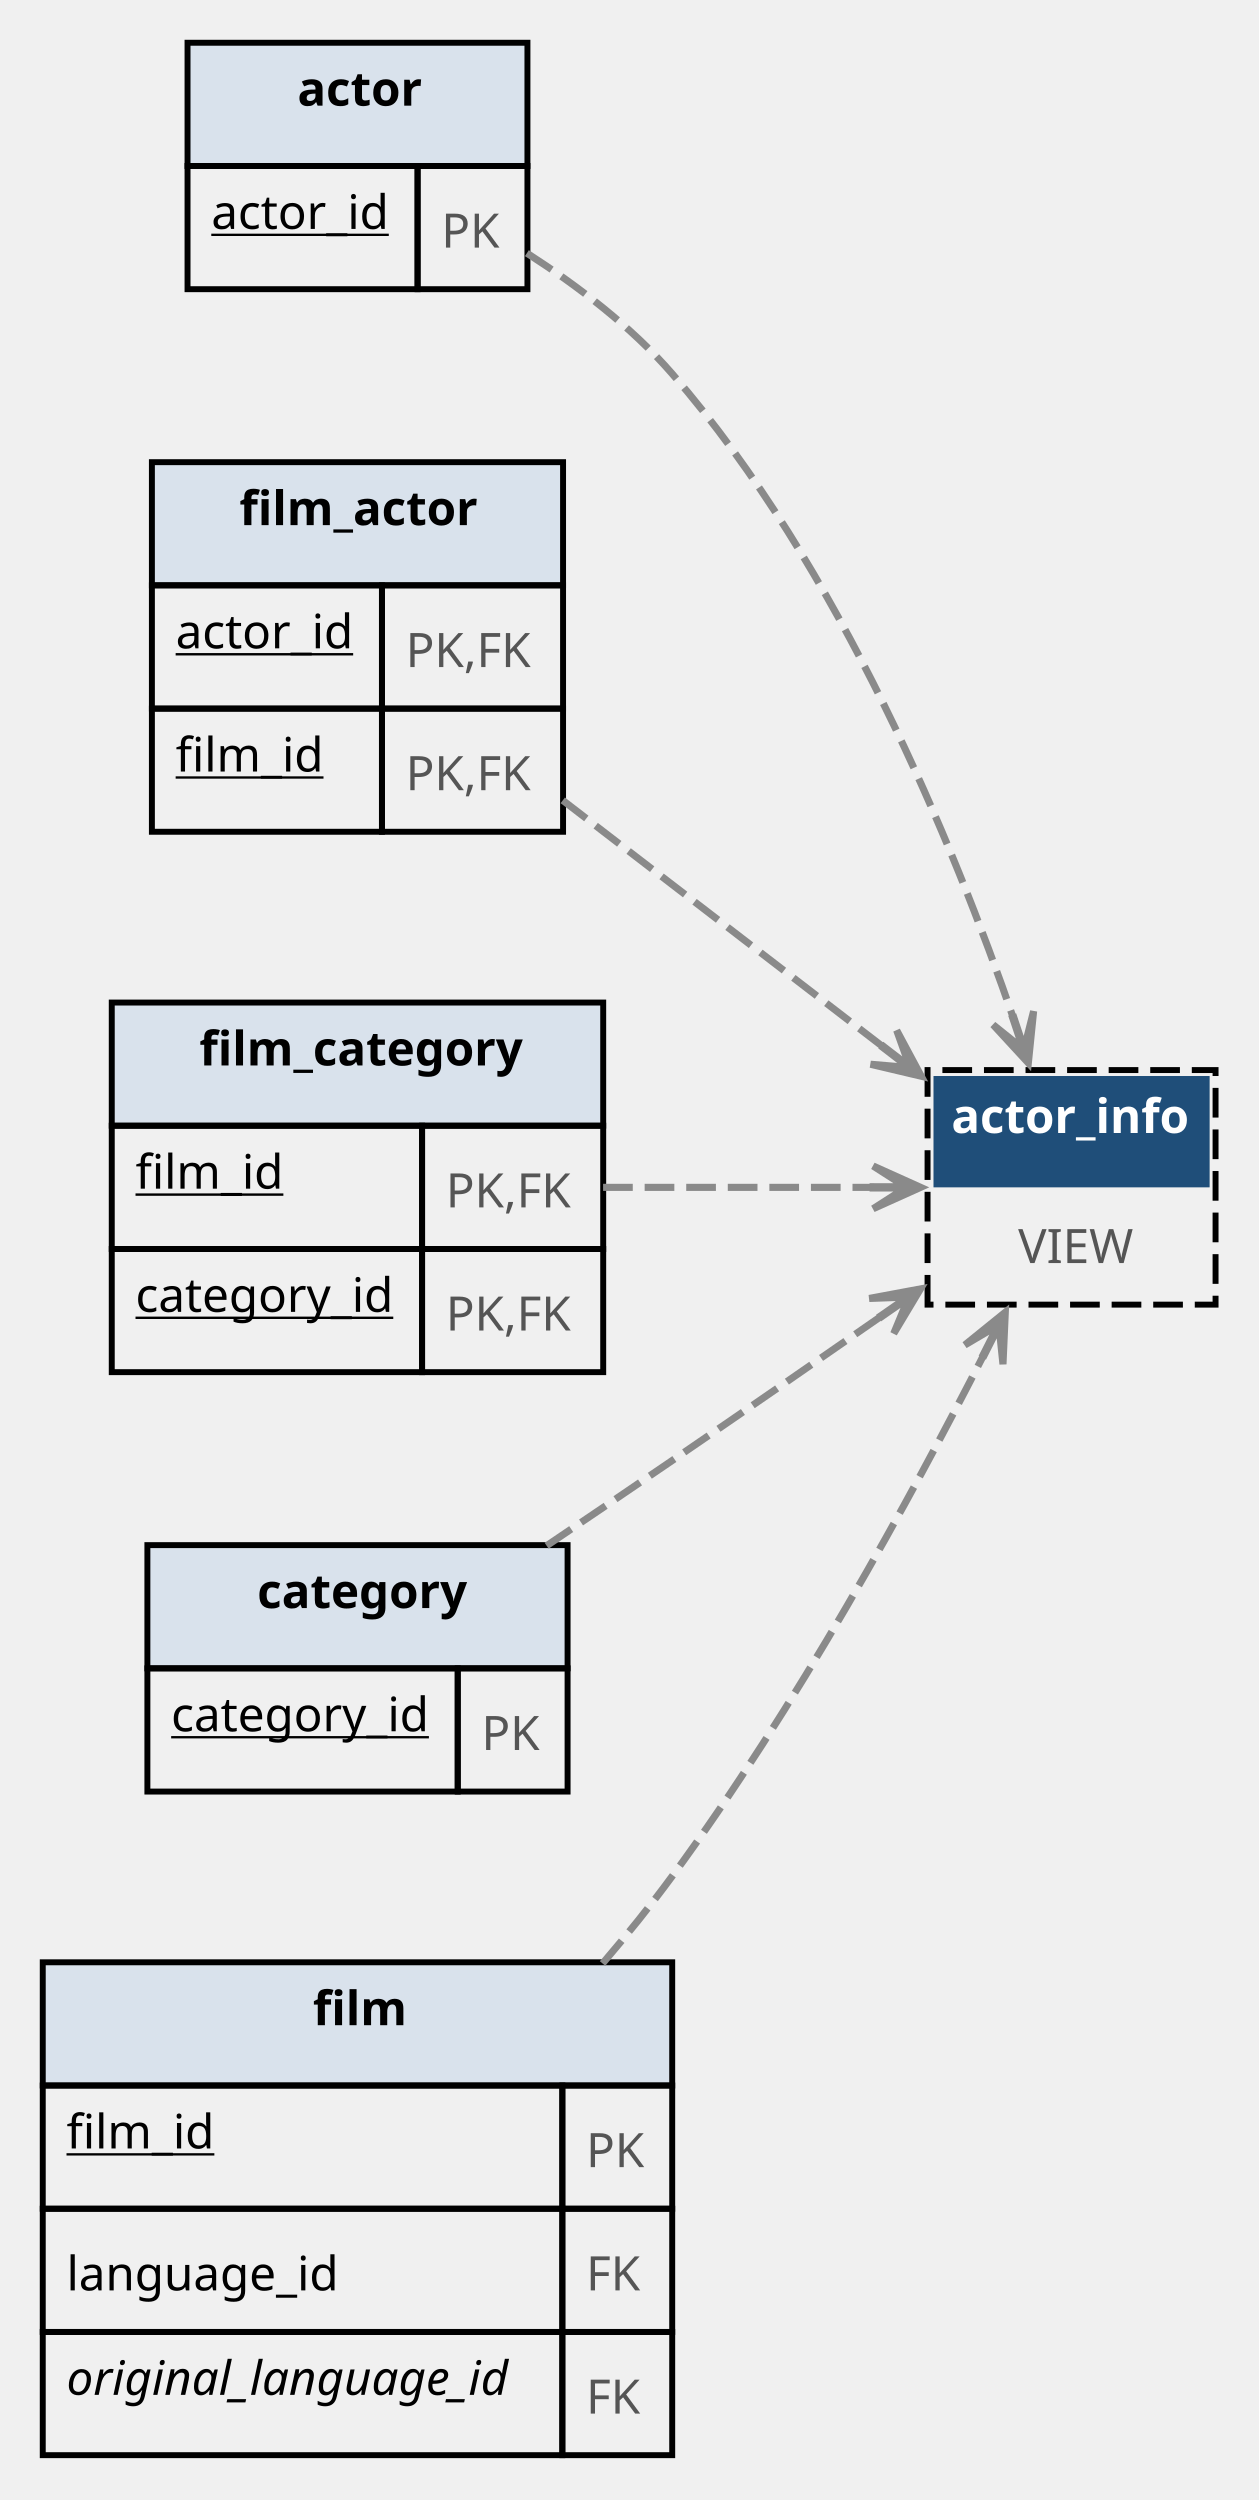
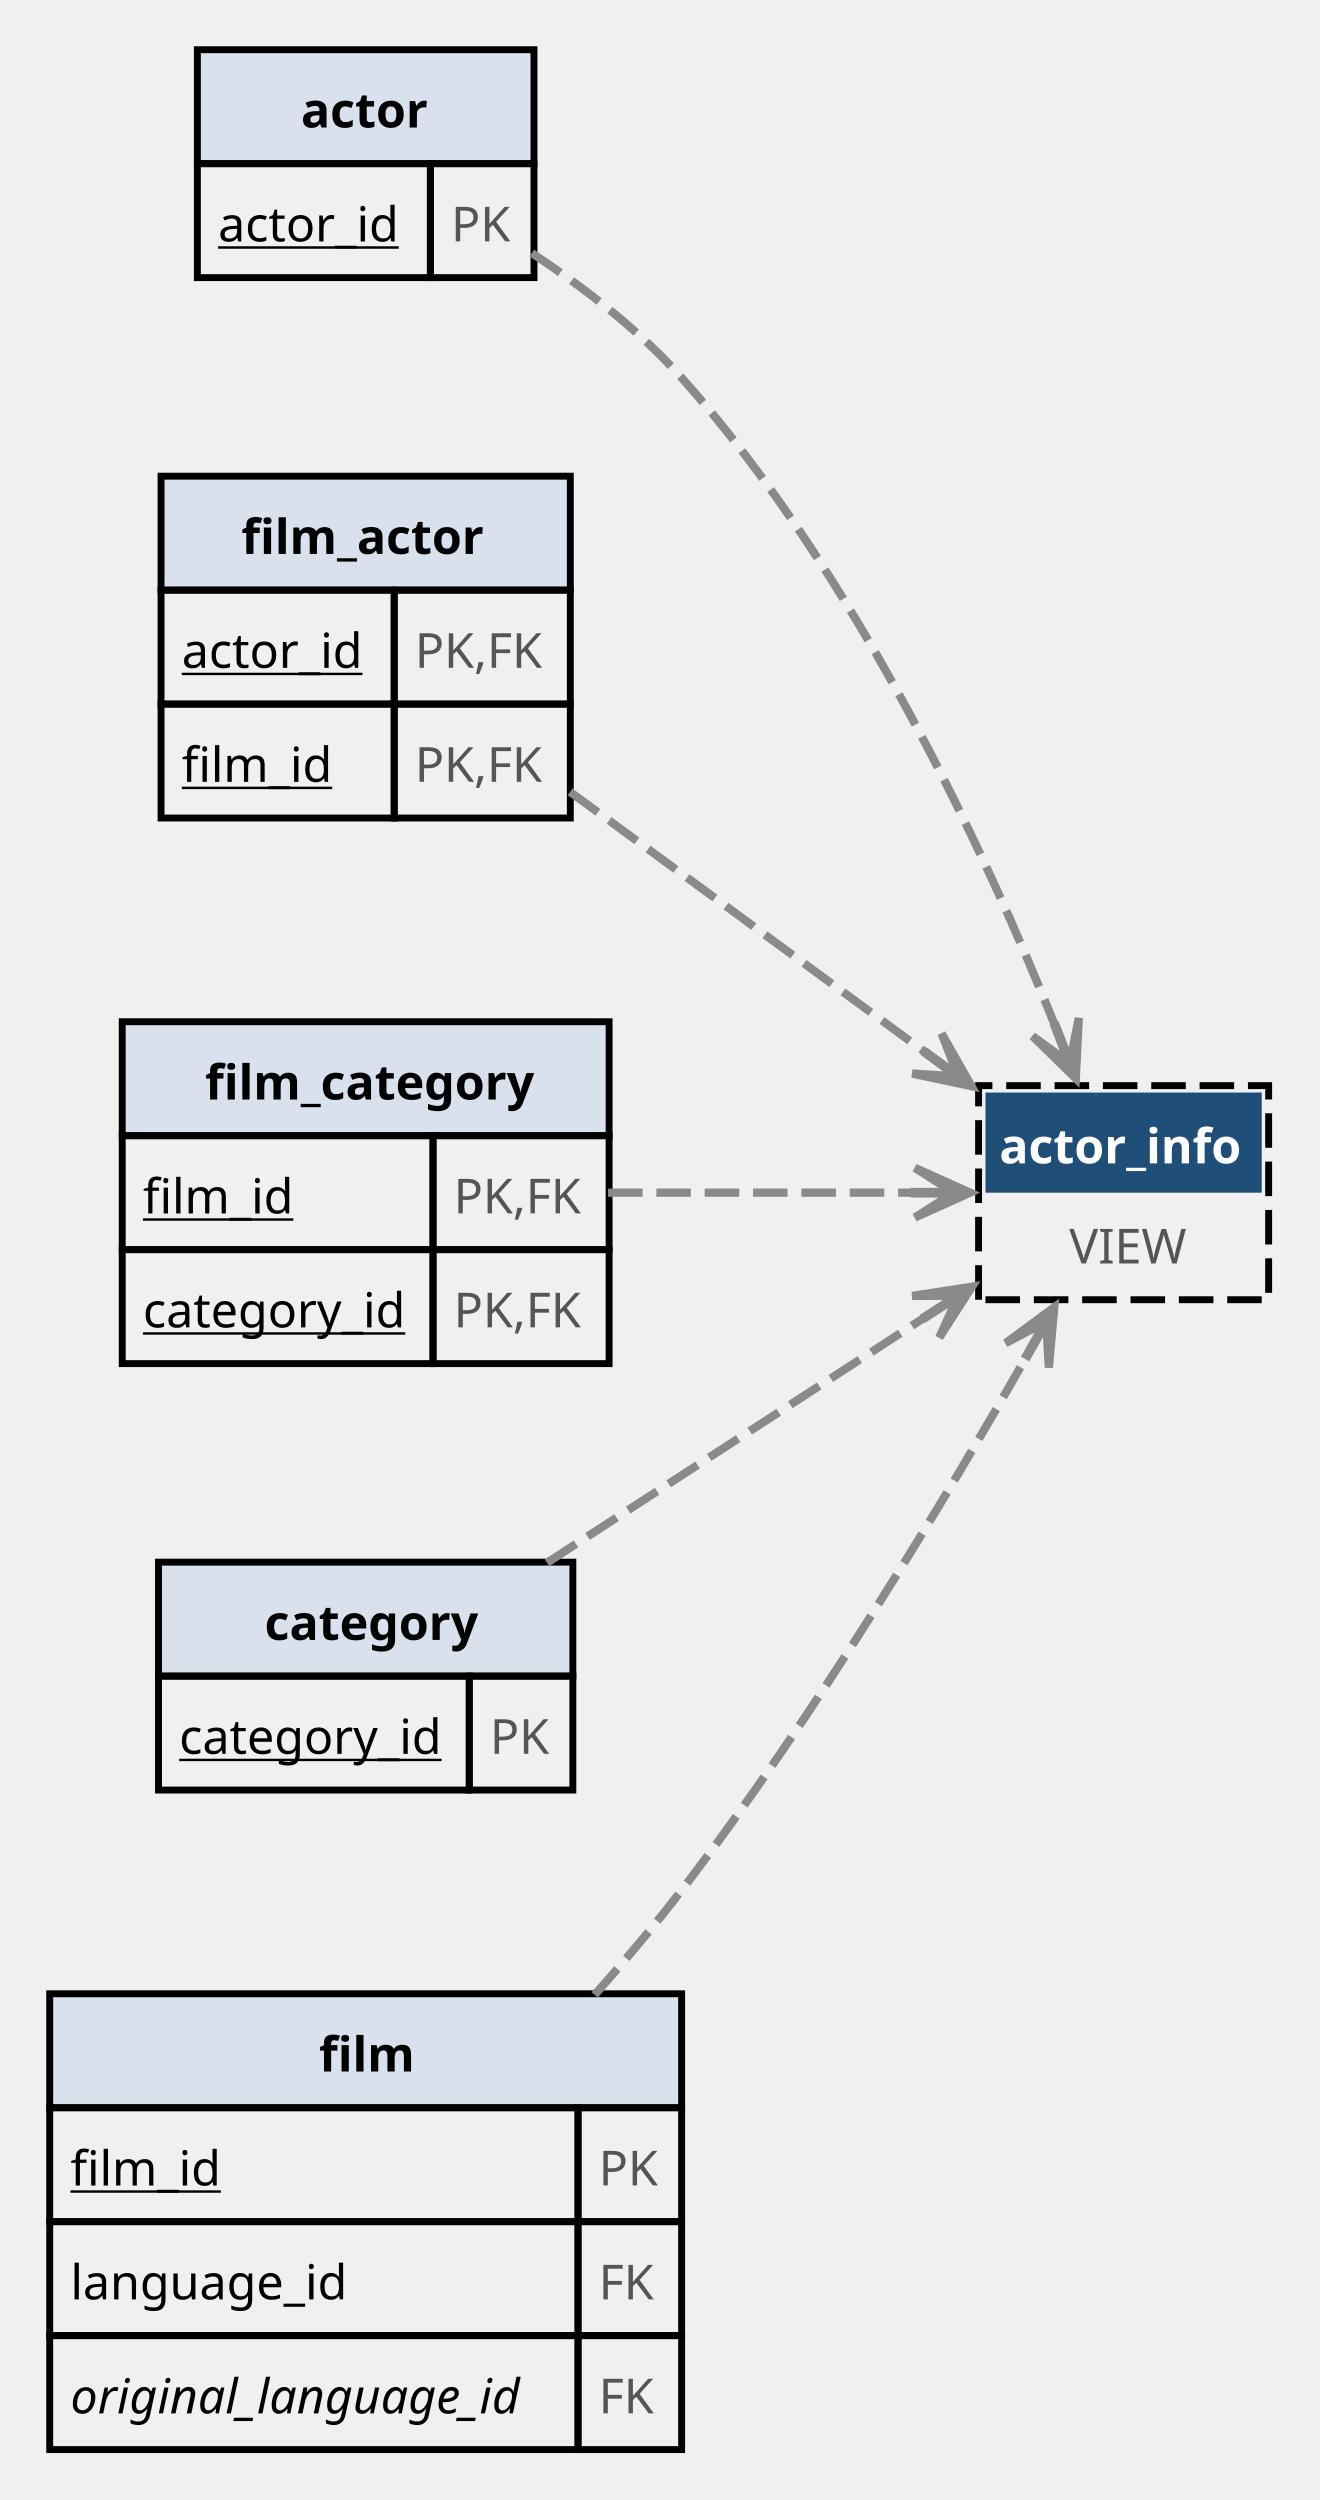
- <svg xmlns="http://www.w3.org/2000/svg" width="212pt" height="421pt" viewBox="0.00 0.00 212.00 421.00">
-   <g id="graph0" class="graph" transform="scale(1 1) rotate(0) translate(7.2 413.45)">
+ <svg xmlns="http://www.w3.org/2000/svg" width="191pt" height="362pt" viewBox="0.00 0.00 191.00 362.00">
+   <g id="graph0" class="graph" transform="scale(1 1) rotate(0) translate(7.2 354.7)">
    <g id="node1" class="node">
-       <polygon fill="none" stroke="#000000" stroke-dasharray="5,2" points="149,-193.75 149,-233.25 197.5,-233.25 197.5,-193.75 149,-193.75" />
-       <polygon fill="#1f4e79" stroke="none" stroke-dasharray="5,2" points="150,-213.5 150,-232.25 196.5,-232.25 196.5,-213.5 150,-213.5" />
-       <text xml:space="preserve" text-anchor="start" x="153" y="-222.65" font-family="Noto Sans KR" font-weight="bold" font-size="8.00" fill="#ffffff">actor_info</text>
-       <text xml:space="preserve" text-anchor="start" x="164.25" y="-200.75" font-family="Noto Sans KR" font-size="8.00" fill="#555555">VIEW</text>
+       <polygon fill="none" stroke="#000000" stroke-dasharray="5,2" points="134.5,-166.5 134.5,-197.5 176.5,-197.5 176.5,-166.5 134.5,-166.5" />
+       <polygon fill="#1f4e79" stroke="none" stroke-dasharray="5,2" points="135.5,-182 135.5,-196.5 175.5,-196.5 175.5,-182 135.5,-182" />
+       <text xml:space="preserve" text-anchor="start" x="137.5" y="-186.24" font-family="Noto Sans KR" font-weight="bold" font-size="7.00" fill="#ffffff">actor_info</text>
+       <text xml:space="preserve" text-anchor="start" x="147.62" y="-171.75" font-family="Noto Sans KR" font-size="7.00" fill="#555555">VIEW</text>
    </g>
    <g id="node2" class="node">
-       <polygon fill="#d9e2ec" stroke="none" points="24.38,-385.5 24.38,-406.25 81.62,-406.25 81.62,-385.5 24.38,-385.5" />
-       <polygon fill="none" stroke="#000000" points="24.38,-385.5 24.38,-406.25 81.62,-406.25 81.62,-385.5 24.38,-385.5" />
-       <text xml:space="preserve" text-anchor="start" x="42.88" y="-395.65" font-family="Noto Sans KR" font-weight="bold" font-size="8.00" fill="#000000">actor</text>
-       <polygon fill="none" stroke="#000000" points="24.38,-364.75 24.38,-385.5 63.12,-385.5 63.12,-364.75 24.38,-364.75" />
-       <text xml:space="preserve" text-anchor="start" x="28.38" y="-374.9" font-family="Noto Sans KR" text-decoration="underline" font-size="8.00">actor_id</text>
-       <polygon fill="none" stroke="#000000" points="63.12,-364.75 63.12,-385.5 81.62,-385.5 81.62,-364.75 63.12,-364.75" />
-       <text xml:space="preserve" text-anchor="start" x="67.12" y="-371.75" font-family="Noto Sans KR" font-size="8.00" fill="#555555">PK</text>
+       <polygon fill="#d9e2ec" stroke="none" points="21.38,-331 21.38,-347.5 70.12,-347.5 70.12,-331 21.38,-331" />
+       <polygon fill="none" stroke="#000000" points="21.38,-331 21.38,-347.5 70.12,-347.5 70.12,-331 21.38,-331" />
+       <text xml:space="preserve" text-anchor="start" x="36.38" y="-336.24" font-family="Noto Sans KR" font-weight="bold" font-size="7.00" fill="#000000">actor</text>
+       <polygon fill="none" stroke="#000000" points="21.38,-314.5 21.38,-331 55.12,-331 55.12,-314.5 21.38,-314.5" />
+       <text xml:space="preserve" text-anchor="start" x="24.38" y="-319.74" font-family="Noto Sans KR" text-decoration="underline" font-size="7.00">actor_id</text>
+       <polygon fill="none" stroke="#000000" points="55.12,-314.5 55.12,-331 70.12,-331 70.12,-314.5 55.12,-314.5" />
+       <text xml:space="preserve" text-anchor="start" x="58.12" y="-319.75" font-family="Noto Sans KR" font-size="7.00" fill="#555555">PK</text>
    </g>
    <g id="edge1" class="edge">
-       <path fill="none" stroke="#8a8a8a" stroke-width="1.2" stroke-dasharray="5,2" d="M81.53,-370.82C90.13,-365.29 99.16,-358.39 106,-350.5 134.24,-317.94 153.39,-271.25 163.57,-241.66" />
-       <polygon fill="#8a8a8a" stroke="#8a8a8a" stroke-width="1.2" points="165.97,-234.44 166.86,-243.17 165.27,-236.88 163.54,-242.06 163.44,-242.03 163.35,-242 165.08,-236.82 160.03,-240.89 165.97,-234.44" />
+       <path fill="none" stroke="#8a8a8a" stroke-width="1.2" stroke-dasharray="5,2" d="M69.81,-318.05C77.34,-313.08 85.34,-306.92 91.5,-300 116.81,-271.58 135.53,-231.19 145.73,-205.8" />
+       <polygon fill="#8a8a8a" stroke="#8a8a8a" stroke-width="1.2" points="148.57,-198.54 149.01,-207.3 147.74,-200.94 145.75,-206.03 145.66,-205.99 145.56,-205.96 147.55,-200.87 142.3,-204.68 148.57,-198.54" />
    </g>
    <g id="node3" class="node">
-       <polygon fill="#d9e2ec" stroke="none" points="18.38,-314.88 18.38,-335.62 87.62,-335.62 87.62,-314.88 18.38,-314.88" />
-       <polygon fill="none" stroke="#000000" points="18.38,-314.88 18.38,-335.62 87.62,-335.62 87.62,-314.88 18.38,-314.88" />
-       <text xml:space="preserve" text-anchor="start" x="33.12" y="-325.02" font-family="Noto Sans KR" font-weight="bold" font-size="8.00" fill="#000000">film_actor</text>
-       <polygon fill="none" stroke="#000000" points="18.38,-294.12 18.38,-314.88 57.12,-314.88 57.12,-294.12 18.38,-294.12" />
-       <text xml:space="preserve" text-anchor="start" x="22.38" y="-304.27" font-family="Noto Sans KR" text-decoration="underline" font-size="8.00">actor_id</text>
-       <polygon fill="none" stroke="#000000" points="57.12,-294.12 57.12,-314.88 87.62,-314.88 87.62,-294.12 57.12,-294.12" />
-       <text xml:space="preserve" text-anchor="start" x="61.12" y="-301.12" font-family="Noto Sans KR" font-size="8.00" fill="#555555">PK,FK</text>
-       <polygon fill="none" stroke="#000000" points="18.38,-273.38 18.38,-294.12 57.12,-294.12 57.12,-273.38 18.38,-273.38" />
-       <text xml:space="preserve" text-anchor="start" x="22.38" y="-283.52" font-family="Noto Sans KR" text-decoration="underline" font-size="8.00">film_id</text>
-       <polygon fill="none" stroke="#000000" points="57.12,-273.38 57.12,-294.12 87.62,-294.12 87.62,-273.38 57.12,-273.38" />
-       <text xml:space="preserve" text-anchor="start" x="61.12" y="-280.38" font-family="Noto Sans KR" font-size="8.00" fill="#555555">PK,FK</text>
+       <polygon fill="#d9e2ec" stroke="none" points="16.12,-269.25 16.12,-285.75 75.38,-285.75 75.38,-269.25 16.12,-269.25" />
+       <polygon fill="none" stroke="#000000" points="16.12,-269.25 16.12,-285.75 75.38,-285.75 75.38,-269.25 16.12,-269.25" />
+       <text xml:space="preserve" text-anchor="start" x="27.75" y="-274.49" font-family="Noto Sans KR" font-weight="bold" font-size="7.00" fill="#000000">film_actor</text>
+       <polygon fill="none" stroke="#000000" points="16.12,-252.75 16.12,-269.25 49.88,-269.25 49.88,-252.75 16.12,-252.75" />
+       <text xml:space="preserve" text-anchor="start" x="19.12" y="-257.99" font-family="Noto Sans KR" text-decoration="underline" font-size="7.00">actor_id</text>
+       <polygon fill="none" stroke="#000000" points="49.88,-252.75 49.88,-269.25 75.38,-269.25 75.38,-252.75 49.88,-252.75" />
+       <text xml:space="preserve" text-anchor="start" x="52.88" y="-258" font-family="Noto Sans KR" font-size="7.00" fill="#555555">PK,FK</text>
+       <polygon fill="none" stroke="#000000" points="16.12,-236.25 16.12,-252.75 49.88,-252.75 49.88,-236.25 16.12,-236.25" />
+       <text xml:space="preserve" text-anchor="start" x="19.12" y="-241.49" font-family="Noto Sans KR" text-decoration="underline" font-size="7.00">film_id</text>
+       <polygon fill="none" stroke="#000000" points="49.88,-236.25 49.88,-252.75 75.38,-252.75 75.38,-236.25 49.88,-236.25" />
+       <text xml:space="preserve" text-anchor="start" x="52.88" y="-241.5" font-family="Noto Sans KR" font-size="7.00" fill="#555555">PK,FK</text>
    </g>
    <g id="edge2" class="edge">
-       <path fill="none" stroke="#8a8a8a" stroke-width="1.2" stroke-dasharray="5,2" d="M87.57,-278.67C104.62,-265.54 125.19,-249.72 141.78,-236.95" />
-       <polygon fill="#8a8a8a" stroke="#8a8a8a" stroke-width="1.2" points="147.94,-232.21 143.8,-239.94 145.99,-233.83 141.66,-237.17 141.6,-237.09 141.54,-237.01 145.87,-233.68 139.4,-234.23 147.94,-232.21" />
+       <path fill="none" stroke="#8a8a8a" stroke-width="1.2" stroke-dasharray="5,2" d="M75.34,-240.04C91.42,-228.25 111.37,-213.62 127.23,-202" />
+       <polygon fill="#8a8a8a" stroke="#8a8a8a" stroke-width="1.2" points="133.47,-197.42 129.14,-205.06 131.48,-199 127.07,-202.23 127.01,-202.15 126.95,-202.07 131.36,-198.84 124.89,-199.25 133.47,-197.42" />
    </g>
    <g id="node4" class="node">
-       <polygon fill="#d9e2ec" stroke="none" points="11.62,-223.88 11.62,-244.62 94.38,-244.62 94.38,-223.88 11.62,-223.88" />
-       <polygon fill="none" stroke="#000000" points="11.62,-223.88 11.62,-244.62 94.38,-244.62 94.38,-223.88 11.62,-223.88" />
-       <text xml:space="preserve" text-anchor="start" x="26.38" y="-234.03" font-family="Noto Sans KR" font-weight="bold" font-size="8.00" fill="#000000">film_category</text>
-       <polygon fill="none" stroke="#000000" points="11.62,-203.12 11.62,-223.88 63.88,-223.88 63.88,-203.12 11.62,-203.12" />
-       <text xml:space="preserve" text-anchor="start" x="15.62" y="-213.28" font-family="Noto Sans KR" text-decoration="underline" font-size="8.00">film_id</text>
-       <polygon fill="none" stroke="#000000" points="63.88,-203.12 63.88,-223.88 94.38,-223.88 94.38,-203.12 63.88,-203.12" />
-       <text xml:space="preserve" text-anchor="start" x="67.88" y="-210.12" font-family="Noto Sans KR" font-size="8.00" fill="#555555">PK,FK</text>
-       <polygon fill="none" stroke="#000000" points="11.62,-182.38 11.62,-203.12 63.88,-203.12 63.88,-182.38 11.62,-182.38" />
-       <text xml:space="preserve" text-anchor="start" x="15.62" y="-192.53" font-family="Noto Sans KR" text-decoration="underline" font-size="8.00">category_id</text>
-       <polygon fill="none" stroke="#000000" points="63.88,-182.38 63.88,-203.12 94.38,-203.12 94.38,-182.38 63.88,-182.38" />
-       <text xml:space="preserve" text-anchor="start" x="67.88" y="-189.38" font-family="Noto Sans KR" font-size="8.00" fill="#555555">PK,FK</text>
+       <polygon fill="#d9e2ec" stroke="none" points="10.5,-190.25 10.5,-206.75 81,-206.75 81,-190.25 10.5,-190.25" />
+       <polygon fill="none" stroke="#000000" points="10.5,-190.25 10.5,-206.75 81,-206.75 81,-190.25 10.5,-190.25" />
+       <text xml:space="preserve" text-anchor="start" x="22.5" y="-195.49" font-family="Noto Sans KR" font-weight="bold" font-size="7.00" fill="#000000">film_category</text>
+       <polygon fill="none" stroke="#000000" points="10.5,-173.75 10.5,-190.25 55.5,-190.25 55.5,-173.75 10.5,-173.75" />
+       <text xml:space="preserve" text-anchor="start" x="13.5" y="-178.99" font-family="Noto Sans KR" text-decoration="underline" font-size="7.00">film_id</text>
+       <polygon fill="none" stroke="#000000" points="55.5,-173.75 55.5,-190.25 81,-190.25 81,-173.75 55.5,-173.75" />
+       <text xml:space="preserve" text-anchor="start" x="58.5" y="-179" font-family="Noto Sans KR" font-size="7.00" fill="#555555">PK,FK</text>
+       <polygon fill="none" stroke="#000000" points="10.5,-157.25 10.5,-173.75 55.5,-173.75 55.5,-157.25 10.5,-157.25" />
+       <text xml:space="preserve" text-anchor="start" x="13.5" y="-162.49" font-family="Noto Sans KR" text-decoration="underline" font-size="7.00">category_id</text>
+       <polygon fill="none" stroke="#000000" points="55.5,-157.25 55.5,-173.75 81,-173.75 81,-157.25 55.5,-157.25" />
+       <text xml:space="preserve" text-anchor="start" x="58.5" y="-162.5" font-family="Noto Sans KR" font-size="7.00" fill="#555555">PK,FK</text>
    </g>
    <g id="edge3" class="edge">
-       <path fill="none" stroke="#8a8a8a" stroke-width="1.2" stroke-dasharray="5,2" d="M94.36,-213.5C109.26,-213.5 125.93,-213.5 140.01,-213.5" />
-       <polygon fill="#8a8a8a" stroke="#8a8a8a" stroke-width="1.2" points="147.83,-213.5 139.83,-217.1 145.29,-213.6 139.83,-213.6 139.83,-213.5 139.83,-213.4 145.29,-213.4 139.83,-209.9 147.83,-213.5" />
+       <path fill="none" stroke="#8a8a8a" stroke-width="1.2" stroke-dasharray="5,2" d="M80.84,-182C95.13,-182 111.58,-182 125.3,-182" />
+       <polygon fill="#8a8a8a" stroke="#8a8a8a" stroke-width="1.2" points="133.27,-182 125.27,-185.6 130.74,-182.1 125.27,-182.1 125.27,-182 125.27,-181.9 130.74,-181.9 125.27,-178.4 133.27,-182" />
    </g>
    <g id="node5" class="node">
-       <polygon fill="#d9e2ec" stroke="none" points="17.62,-132.5 17.62,-153.25 88.38,-153.25 88.38,-132.5 17.62,-132.5" />
-       <polygon fill="none" stroke="#000000" points="17.62,-132.5 17.62,-153.25 88.38,-153.25 88.38,-132.5 17.62,-132.5" />
-       <text xml:space="preserve" text-anchor="start" x="36.12" y="-142.65" font-family="Noto Sans KR" font-weight="bold" font-size="8.00" fill="#000000">category</text>
-       <polygon fill="none" stroke="#000000" points="17.62,-111.75 17.62,-132.5 69.88,-132.5 69.88,-111.75 17.62,-111.75" />
-       <text xml:space="preserve" text-anchor="start" x="21.62" y="-121.9" font-family="Noto Sans KR" text-decoration="underline" font-size="8.00">category_id</text>
-       <polygon fill="none" stroke="#000000" points="69.88,-111.75 69.88,-132.5 88.38,-132.5 88.38,-111.75 69.88,-111.75" />
-       <text xml:space="preserve" text-anchor="start" x="73.88" y="-118.75" font-family="Noto Sans KR" font-size="8.00" fill="#555555">PK</text>
+       <polygon fill="#d9e2ec" stroke="none" points="15.75,-112 15.75,-128.5 75.75,-128.5 75.75,-112 15.75,-112" />
+       <polygon fill="none" stroke="#000000" points="15.75,-112 15.75,-128.5 75.75,-128.5 75.75,-112 15.75,-112" />
+       <text xml:space="preserve" text-anchor="start" x="31.12" y="-117.24" font-family="Noto Sans KR" font-weight="bold" font-size="7.00" fill="#000000">category</text>
+       <polygon fill="none" stroke="#000000" points="15.75,-95.5 15.75,-112 60.75,-112 60.75,-95.5 15.75,-95.5" />
+       <text xml:space="preserve" text-anchor="start" x="18.75" y="-100.74" font-family="Noto Sans KR" text-decoration="underline" font-size="7.00">category_id</text>
+       <polygon fill="none" stroke="#000000" points="60.75,-95.5 60.75,-112 75.75,-112 75.75,-95.5 60.75,-95.5" />
+       <text xml:space="preserve" text-anchor="start" x="63.75" y="-100.75" font-family="Noto Sans KR" font-size="7.00" fill="#555555">PK</text>
    </g>
    <g id="edge4" class="edge">
-       <path fill="none" stroke="#8a8a8a" stroke-width="1.2" stroke-dasharray="5,2" d="M84.85,-153.15C91.82,-157.85 99.17,-162.83 106,-167.5 117.65,-175.46 130.39,-184.28 141.56,-192.05" />
-       <polygon fill="#8a8a8a" stroke="#8a8a8a" stroke-width="1.2" points="147.81,-196.4 139.18,-194.79 145.67,-195.03 141.18,-191.91 141.24,-191.83 141.3,-191.75 145.78,-194.87 143.3,-188.88 147.81,-196.4" />
+       <path fill="none" stroke="#8a8a8a" stroke-width="1.2" stroke-dasharray="5,2" d="M72.01,-128.41C88.48,-139.11 109.96,-153.07 126.88,-164.06" />
+       <polygon fill="#8a8a8a" stroke="#8a8a8a" stroke-width="1.2" points="133.55,-168.39 124.88,-167.05 131.37,-167.09 126.79,-164.11 126.84,-164.03 126.89,-163.95 131.47,-166.92 128.8,-161.01 133.55,-168.39" />
    </g>
    <g id="node6" class="node">
-       <polygon fill="#d9e2ec" stroke="none" points="0,-62.25 0,-83 106,-83 106,-62.25 0,-62.25" />
-       <polygon fill="none" stroke="#000000" points="0,-62.25 0,-83 106,-83 106,-62.25 0,-62.25" />
-       <text xml:space="preserve" text-anchor="start" x="45.5" y="-72.4" font-family="Noto Sans KR" font-weight="bold" font-size="8.00" fill="#000000">film</text>
-       <polygon fill="none" stroke="#000000" points="0,-41.5 0,-62.25 87.5,-62.25 87.5,-41.5 0,-41.5" />
-       <text xml:space="preserve" text-anchor="start" x="4" y="-51.65" font-family="Noto Sans KR" text-decoration="underline" font-size="8.00">film_id</text>
-       <polygon fill="none" stroke="#000000" points="87.5,-41.5 87.5,-62.25 106,-62.25 106,-41.5 87.5,-41.5" />
-       <text xml:space="preserve" text-anchor="start" x="91.5" y="-48.5" font-family="Noto Sans KR" font-size="8.00" fill="#555555">PK</text>
-       <polygon fill="none" stroke="#000000" points="0,-20.75 0,-41.5 87.5,-41.5 87.5,-20.75 0,-20.75" />
-       <text xml:space="preserve" text-anchor="start" x="4" y="-27.75" font-family="Noto Sans KR" font-size="8.00">language_id</text>
-       <polygon fill="none" stroke="#000000" points="87.5,-20.75 87.5,-41.5 106,-41.5 106,-20.75 87.5,-20.75" />
-       <text xml:space="preserve" text-anchor="start" x="91.5" y="-27.75" font-family="Noto Sans KR" font-size="8.00" fill="#555555">FK</text>
-       <polygon fill="none" stroke="#000000" points="0,0 0,-20.75 87.5,-20.75 87.5,0 0,0" />
-       <text xml:space="preserve" text-anchor="start" x="4" y="-10.15" font-family="Noto Sans KR" font-style="italic" font-size="8.00">original_language_id</text>
-       <polygon fill="none" stroke="#000000" points="87.5,0 87.5,-20.75 106,-20.75 106,0 87.5,0" />
-       <text xml:space="preserve" text-anchor="start" x="91.5" y="-7" font-family="Noto Sans KR" font-size="8.00" fill="#555555">FK</text>
+       <polygon fill="#d9e2ec" stroke="none" points="0,-49.5 0,-66 91.5,-66 91.5,-49.5 0,-49.5" />
+       <polygon fill="none" stroke="#000000" points="0,-49.5 0,-66 91.5,-66 91.5,-49.5 0,-49.5" />
+       <text xml:space="preserve" text-anchor="start" x="39" y="-54.74" font-family="Noto Sans KR" font-weight="bold" font-size="7.00" fill="#000000">film</text>
+       <polygon fill="none" stroke="#000000" points="0,-33 0,-49.5 76.5,-49.5 76.5,-33 0,-33" />
+       <text xml:space="preserve" text-anchor="start" x="3" y="-38.24" font-family="Noto Sans KR" text-decoration="underline" font-size="7.00">film_id</text>
+       <polygon fill="none" stroke="#000000" points="76.5,-33 76.5,-49.5 91.5,-49.5 91.5,-33 76.5,-33" />
+       <text xml:space="preserve" text-anchor="start" x="79.5" y="-38.25" font-family="Noto Sans KR" font-size="7.00" fill="#555555">PK</text>
+       <polygon fill="none" stroke="#000000" points="0,-16.5 0,-33 76.5,-33 76.5,-16.5 0,-16.5" />
+       <text xml:space="preserve" text-anchor="start" x="3" y="-21.75" font-family="Noto Sans KR" font-size="7.00">language_id</text>
+       <polygon fill="none" stroke="#000000" points="76.5,-16.5 76.5,-33 91.5,-33 91.5,-16.5 76.5,-16.5" />
+       <text xml:space="preserve" text-anchor="start" x="79.5" y="-21.75" font-family="Noto Sans KR" font-size="7.00" fill="#555555">FK</text>
+       <polygon fill="none" stroke="#000000" points="0,0 0,-16.5 76.5,-16.5 76.5,0 0,0" />
+       <text xml:space="preserve" text-anchor="start" x="3" y="-5.24" font-family="Noto Sans KR" font-style="italic" font-size="7.00">original_language_id</text>
+       <polygon fill="none" stroke="#000000" points="76.5,0 76.5,-16.5 91.5,-16.5 91.5,0 76.5,0" />
+       <text xml:space="preserve" text-anchor="start" x="79.5" y="-5.25" font-family="Noto Sans KR" font-size="7.00" fill="#555555">FK</text>
    </g>
    <g id="edge5" class="edge">
-       <path fill="none" stroke="#8a8a8a" stroke-width="1.2" stroke-dasharray="5,2" d="M94.27,-82.8C98.39,-87.62 102.39,-92.58 106,-97.5 126.79,-125.8 146.16,-161.2 158.52,-185.4" />
-       <polygon fill="#8a8a8a" stroke="#8a8a8a" stroke-width="1.2" points="162.09,-192.47 155.27,-186.95 160.86,-190.25 158.4,-185.38 158.49,-185.33 158.57,-185.29 161.03,-190.16 161.7,-183.71 162.09,-192.47" />
+       <path fill="none" stroke="#8a8a8a" stroke-width="1.2" stroke-dasharray="5,2" d="M78.91,-65.84C83.29,-70.79 87.62,-75.94 91.5,-81 110.84,-106.23 129.68,-137.6 141.64,-158.63" />
+       <polygon fill="#8a8a8a" stroke="#8a8a8a" stroke-width="1.2" points="145.46,-165.41 138.4,-160.2 144.13,-163.25 141.45,-158.49 141.54,-158.44 141.62,-158.39 144.3,-163.15 144.67,-156.67 145.46,-165.41" />
    </g>
  </g>
</svg>
